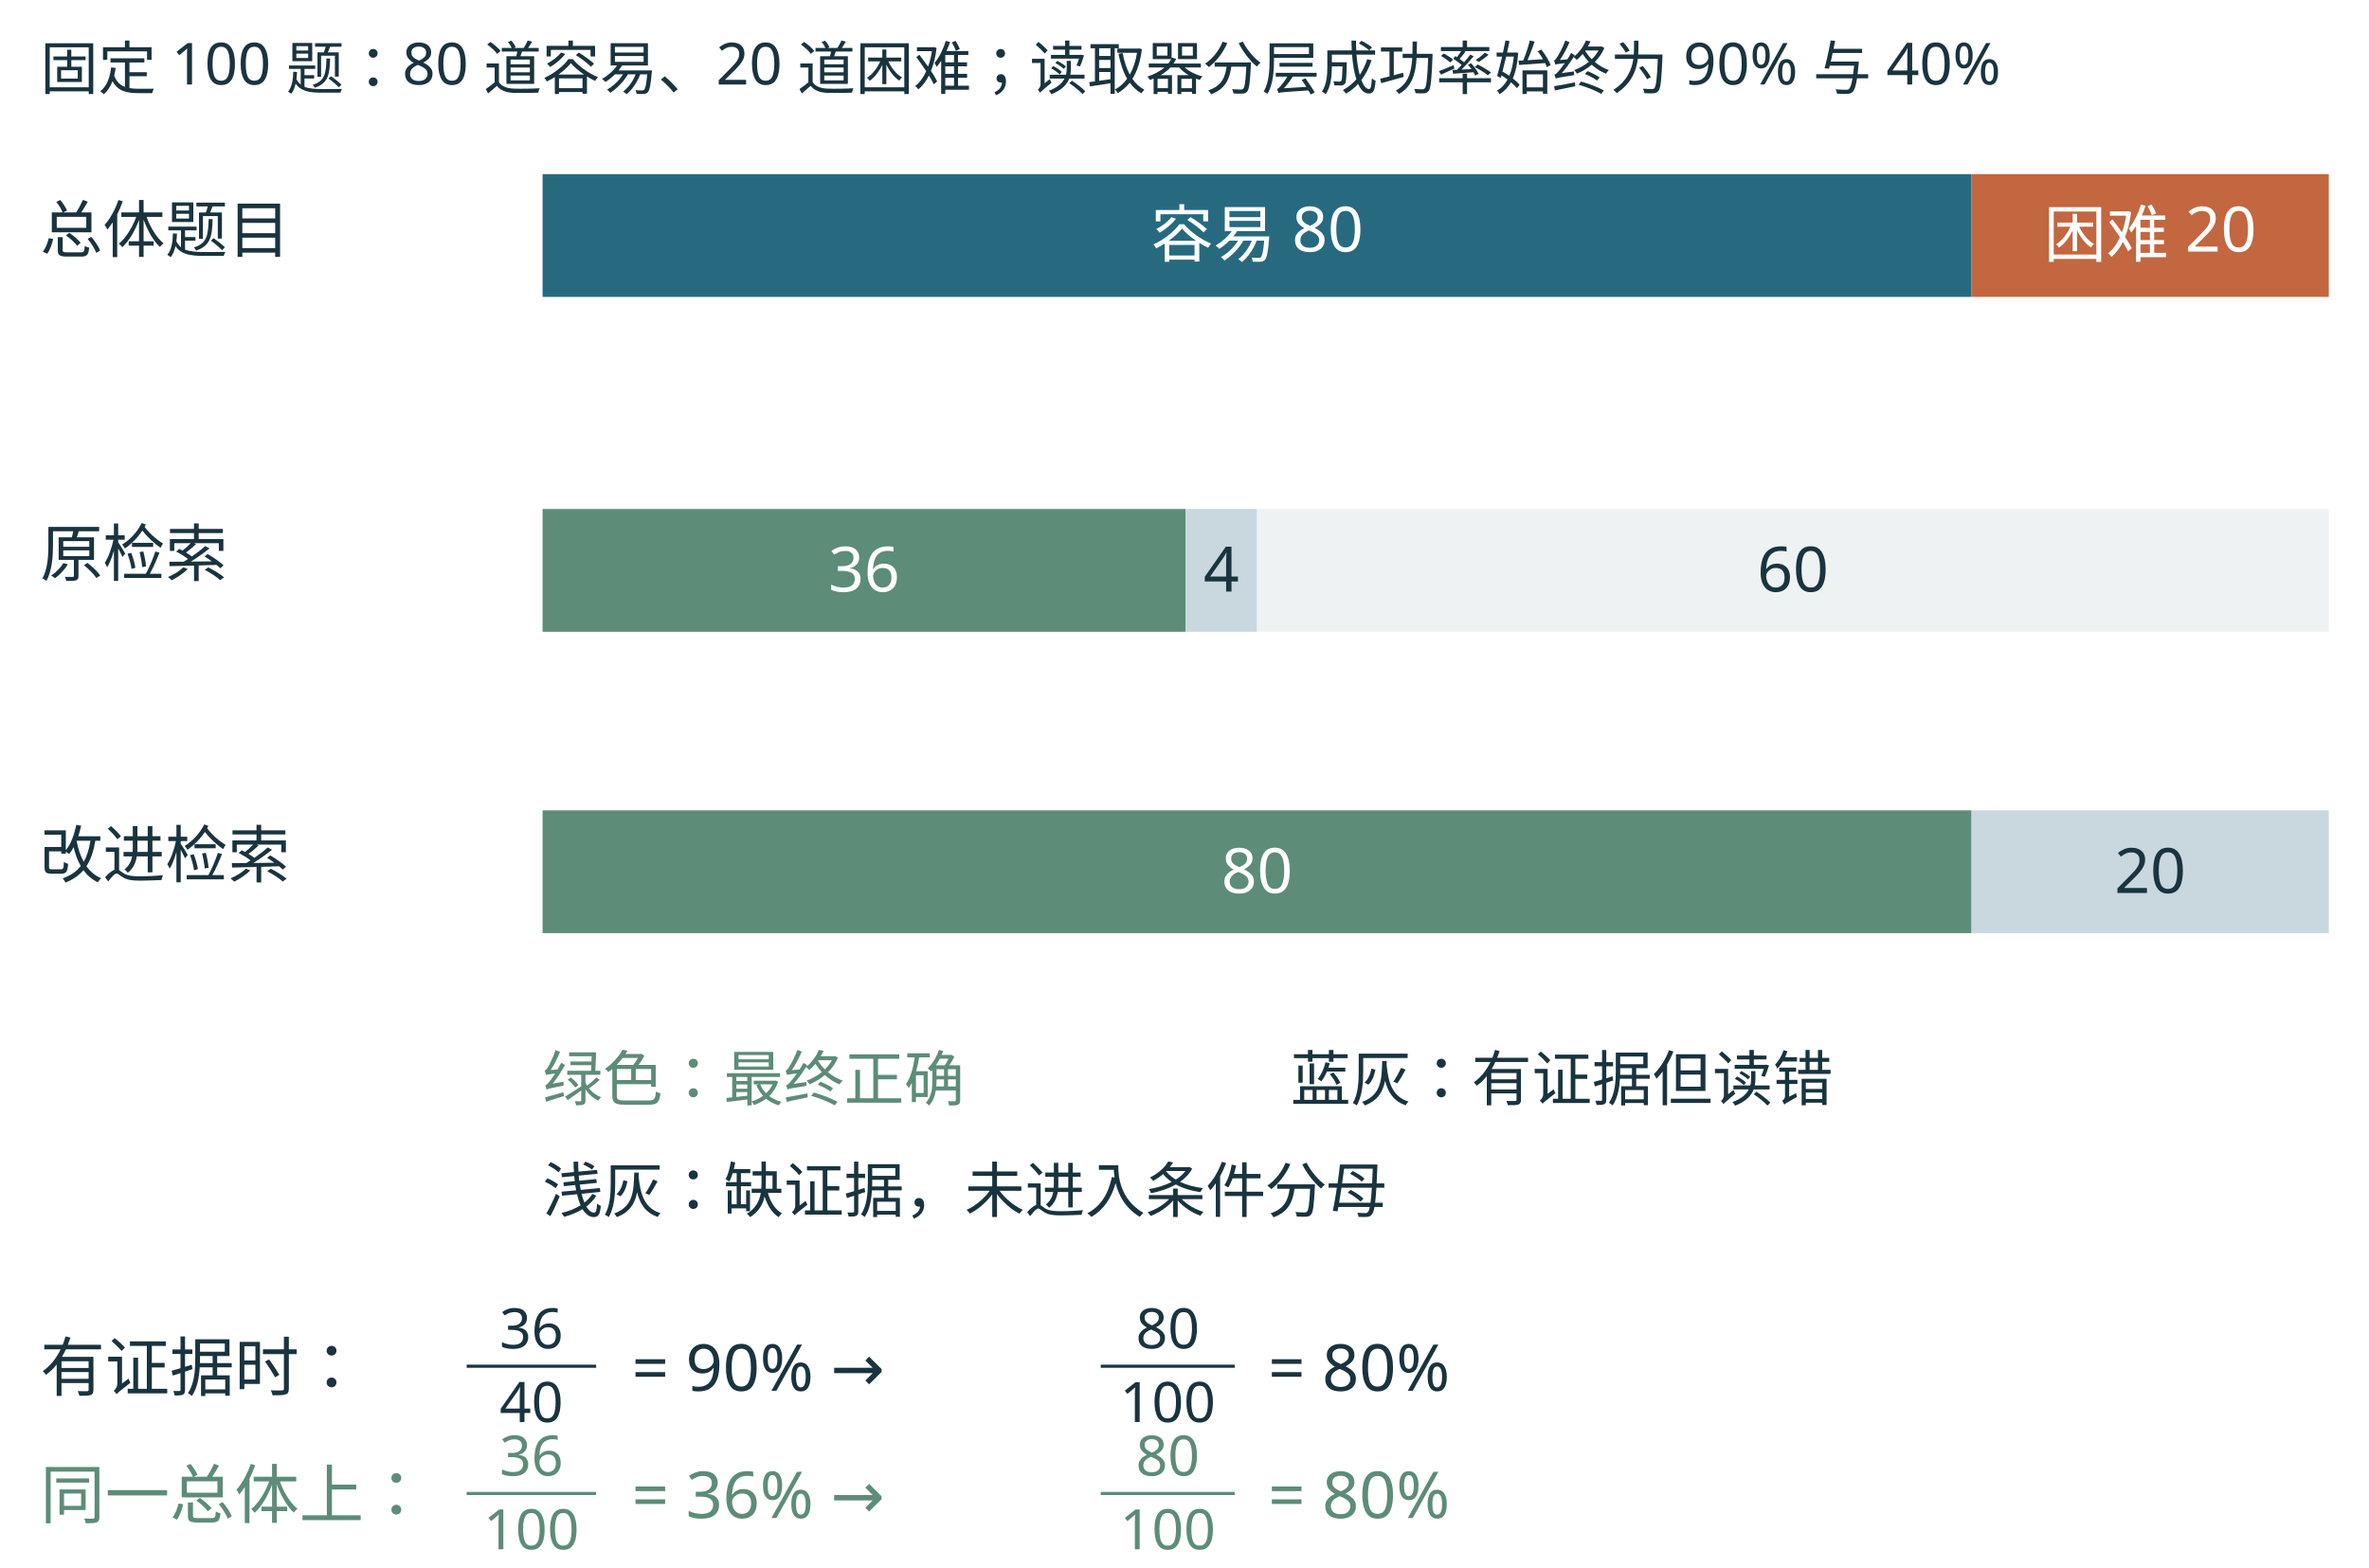
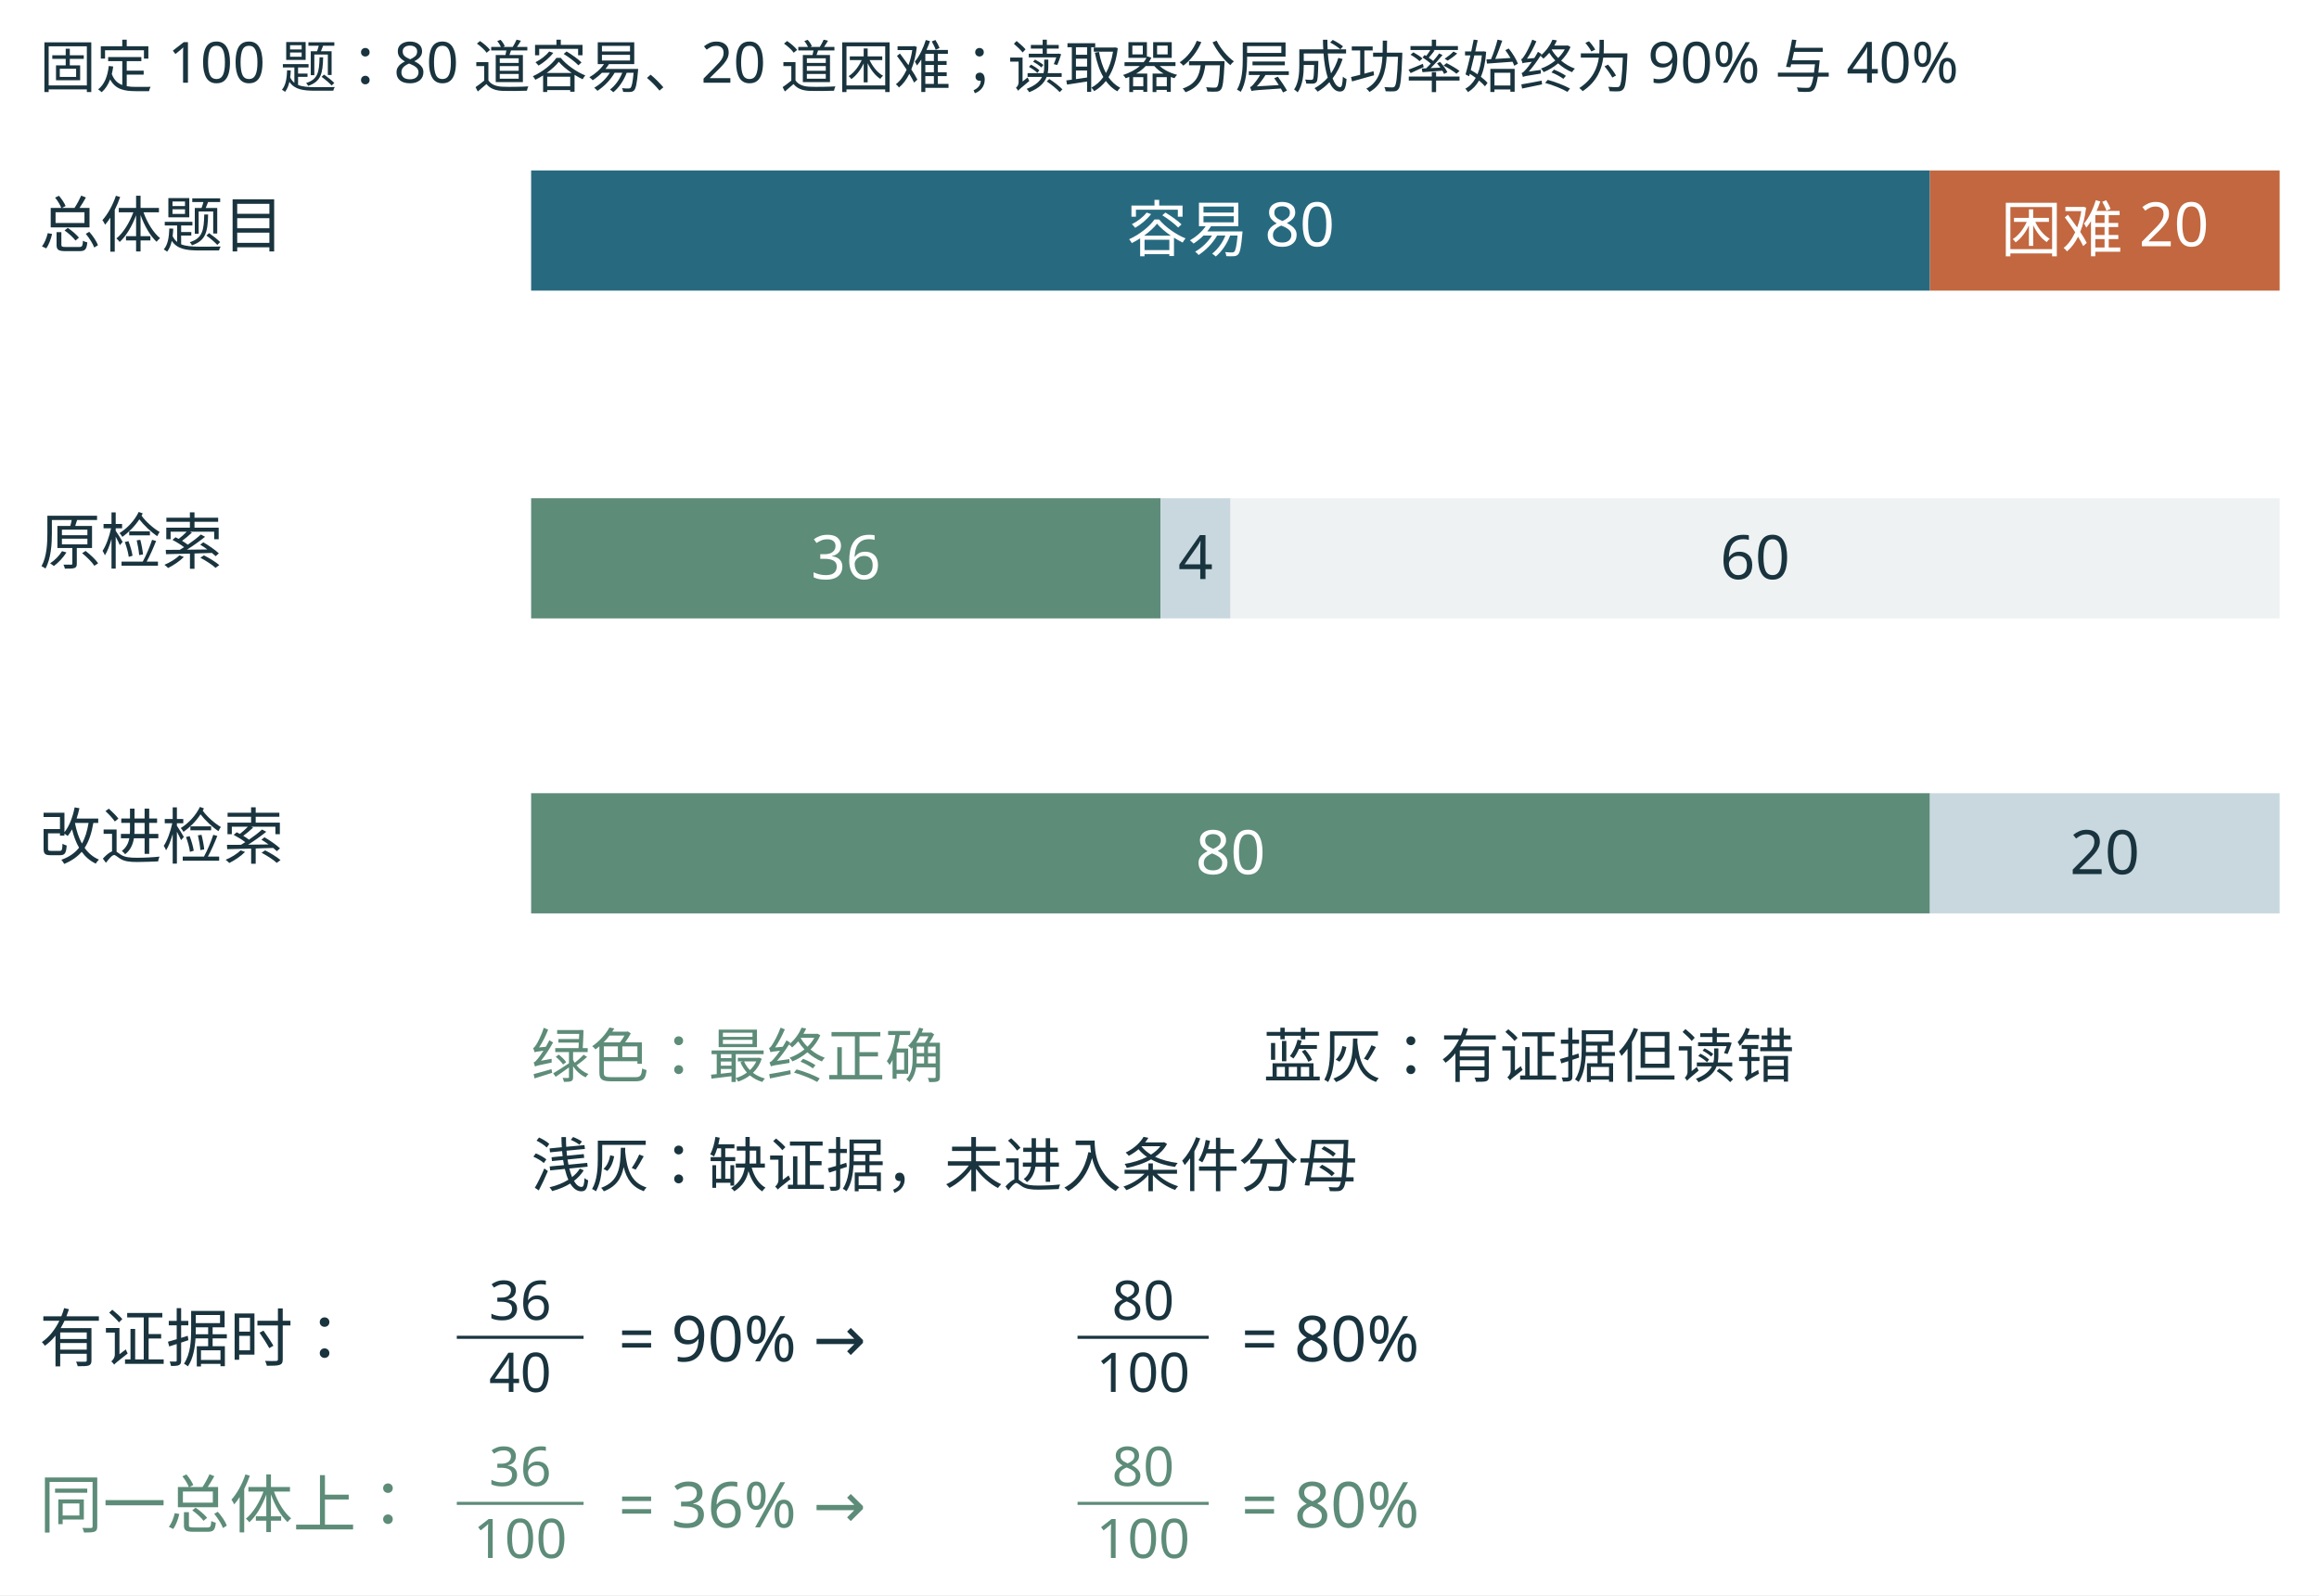
- <svg xmlns="http://www.w3.org/2000/svg" width="1061" height="702" viewBox="42 72 1061 702" role="img">
-   <rect x="42" y="72" width="1061" height="702" fill="#ffffff" />
+ <svg xmlns="http://www.w3.org/2000/svg" width="1061" height="730" viewBox="42 72 1061 730" role="img">
+   <rect x="42" y="72" width="1061" height="730" fill="#ffffff" />
  <rect width="1280" height="800" fill="white" />
  <g font-family="Microsoft YaHei, sans-serif">
    <text x="60" y="112" font-size="26" fill="#19343e" text-anchor="start">固定 100 题：80 道容易、20 道困难；读取器分层成功率始终为 90% 与 40%</text>
    <text x="60" y="185" font-size="28" fill="#19343e" text-anchor="start">总体题目</text>
    <rect x="285" y="150" width="640" height="55" fill="#276a80" />
    <rect x="925" y="150" width="160" height="55" fill="#c2673f" />
    <text x="605" y="187" font-size="28" fill="white" text-anchor="middle">容易 80</text>
    <text x="1005" y="187" font-size="28" fill="white" text-anchor="middle">困难 20</text>
    <text x="60" y="330" font-size="28" fill="#19343e" text-anchor="start">原检索</text>
    <rect x="285" y="300" width="288" height="55" fill="#5d8c79" />
    <text x="429" y="337" font-size="28" fill="white" text-anchor="middle">36</text>
    <rect x="573" y="300" width="32" height="55" fill="#c8d8de" />
    <text x="589" y="337" font-size="28" fill="#19343e" text-anchor="middle">4</text>
    <rect x="605" y="300" width="480" height="55" fill="#eef2f3" />
    <text x="845" y="337" font-size="28" fill="#19343e" text-anchor="middle">60</text>
    <text x="60" y="465" font-size="28" fill="#19343e" text-anchor="start">改进检索</text>
    <rect x="285" y="435" width="640" height="55" fill="#5d8c79" />
    <text x="605" y="472" font-size="28" fill="white" text-anchor="middle">80</text>
    <rect x="925" y="435" width="160" height="55" fill="#c8d8de" />
    <text x="1005" y="472" font-size="28" fill="#19343e" text-anchor="middle">20</text>
    <rect x="1085" y="435" width="0" height="55" fill="#eef2f3" />
    <text x="285" y="565" font-size="27" fill="#5d8c79" text-anchor="start">绿色：最终正确</text>
    <text x="620" y="565" font-size="27" fill="#19343e" text-anchor="start">蓝灰：有证据但读错</text>
    <text x="285" y="615" font-size="27" fill="#19343e" text-anchor="start">浅灰：缺证据，未进入条件分母</text>
    <text x="60" y="695" font-size="29" fill="#19343e" text-anchor="start">有证据时：</text>
    <text x="280" y="676" font-size="25" fill="#19343e" text-anchor="middle">36</text>
    <line x1="251.0" y1="684" x2="309.0" y2="684" stroke="#19343e" stroke-width="1.4" />
    <text x="280" y="709" font-size="25" fill="#19343e" text-anchor="middle">40</text>
    <text x="325" y="695" font-size="29" fill="#19343e" text-anchor="start">= 90%  →</text>
    <text x="565" y="676" font-size="25" fill="#19343e" text-anchor="middle">80</text>
    <line x1="535.0" y1="684" x2="595.0" y2="684" stroke="#19343e" stroke-width="1.4" />
    <text x="565" y="709" font-size="25" fill="#19343e" text-anchor="middle">100</text>
    <text x="610" y="695" font-size="29" fill="#19343e" text-anchor="start">= 80%</text>
-     <text x="60" y="752" font-size="29" fill="#5d8c79" text-anchor="start">同一总体上：</text>
-     <text x="280" y="733" font-size="25" fill="#5d8c79" text-anchor="middle">36</text>
-     <line x1="251.0" y1="741" x2="309.0" y2="741" stroke="#5d8c79" stroke-width="1.4" />
-     <text x="280" y="766" font-size="25" fill="#5d8c79" text-anchor="middle">100</text>
-     <text x="325" y="752" font-size="29" fill="#5d8c79" text-anchor="start">= 36%  →</text>
-     <text x="565" y="733" font-size="25" fill="#5d8c79" text-anchor="middle">80</text>
-     <line x1="535.0" y1="741" x2="595.0" y2="741" stroke="#5d8c79" stroke-width="1.4" />
-     <text x="565" y="766" font-size="25" fill="#5d8c79" text-anchor="middle">100</text>
-     <text x="610" y="752" font-size="29" fill="#5d8c79" text-anchor="start">= 80%</text>
+     <text x="60" y="771" font-size="29" fill="#5d8c79" text-anchor="start">同一总体上：</text>
+     <text x="280" y="752" font-size="25" fill="#5d8c79" text-anchor="middle">36</text>
+     <line x1="251.0" y1="760" x2="309.0" y2="760" stroke="#5d8c79" stroke-width="1.4" />
+     <text x="280" y="785" font-size="25" fill="#5d8c79" text-anchor="middle">100</text>
+     <text x="325" y="771" font-size="29" fill="#5d8c79" text-anchor="start">= 36%  →</text>
+     <text x="565" y="752" font-size="25" fill="#5d8c79" text-anchor="middle">80</text>
+     <line x1="535.0" y1="760" x2="595.0" y2="760" stroke="#5d8c79" stroke-width="1.4" />
+     <text x="565" y="785" font-size="25" fill="#5d8c79" text-anchor="middle">100</text>
+     <text x="610" y="771" font-size="29" fill="#5d8c79" text-anchor="start">= 80%</text>
  </g>
</svg>
